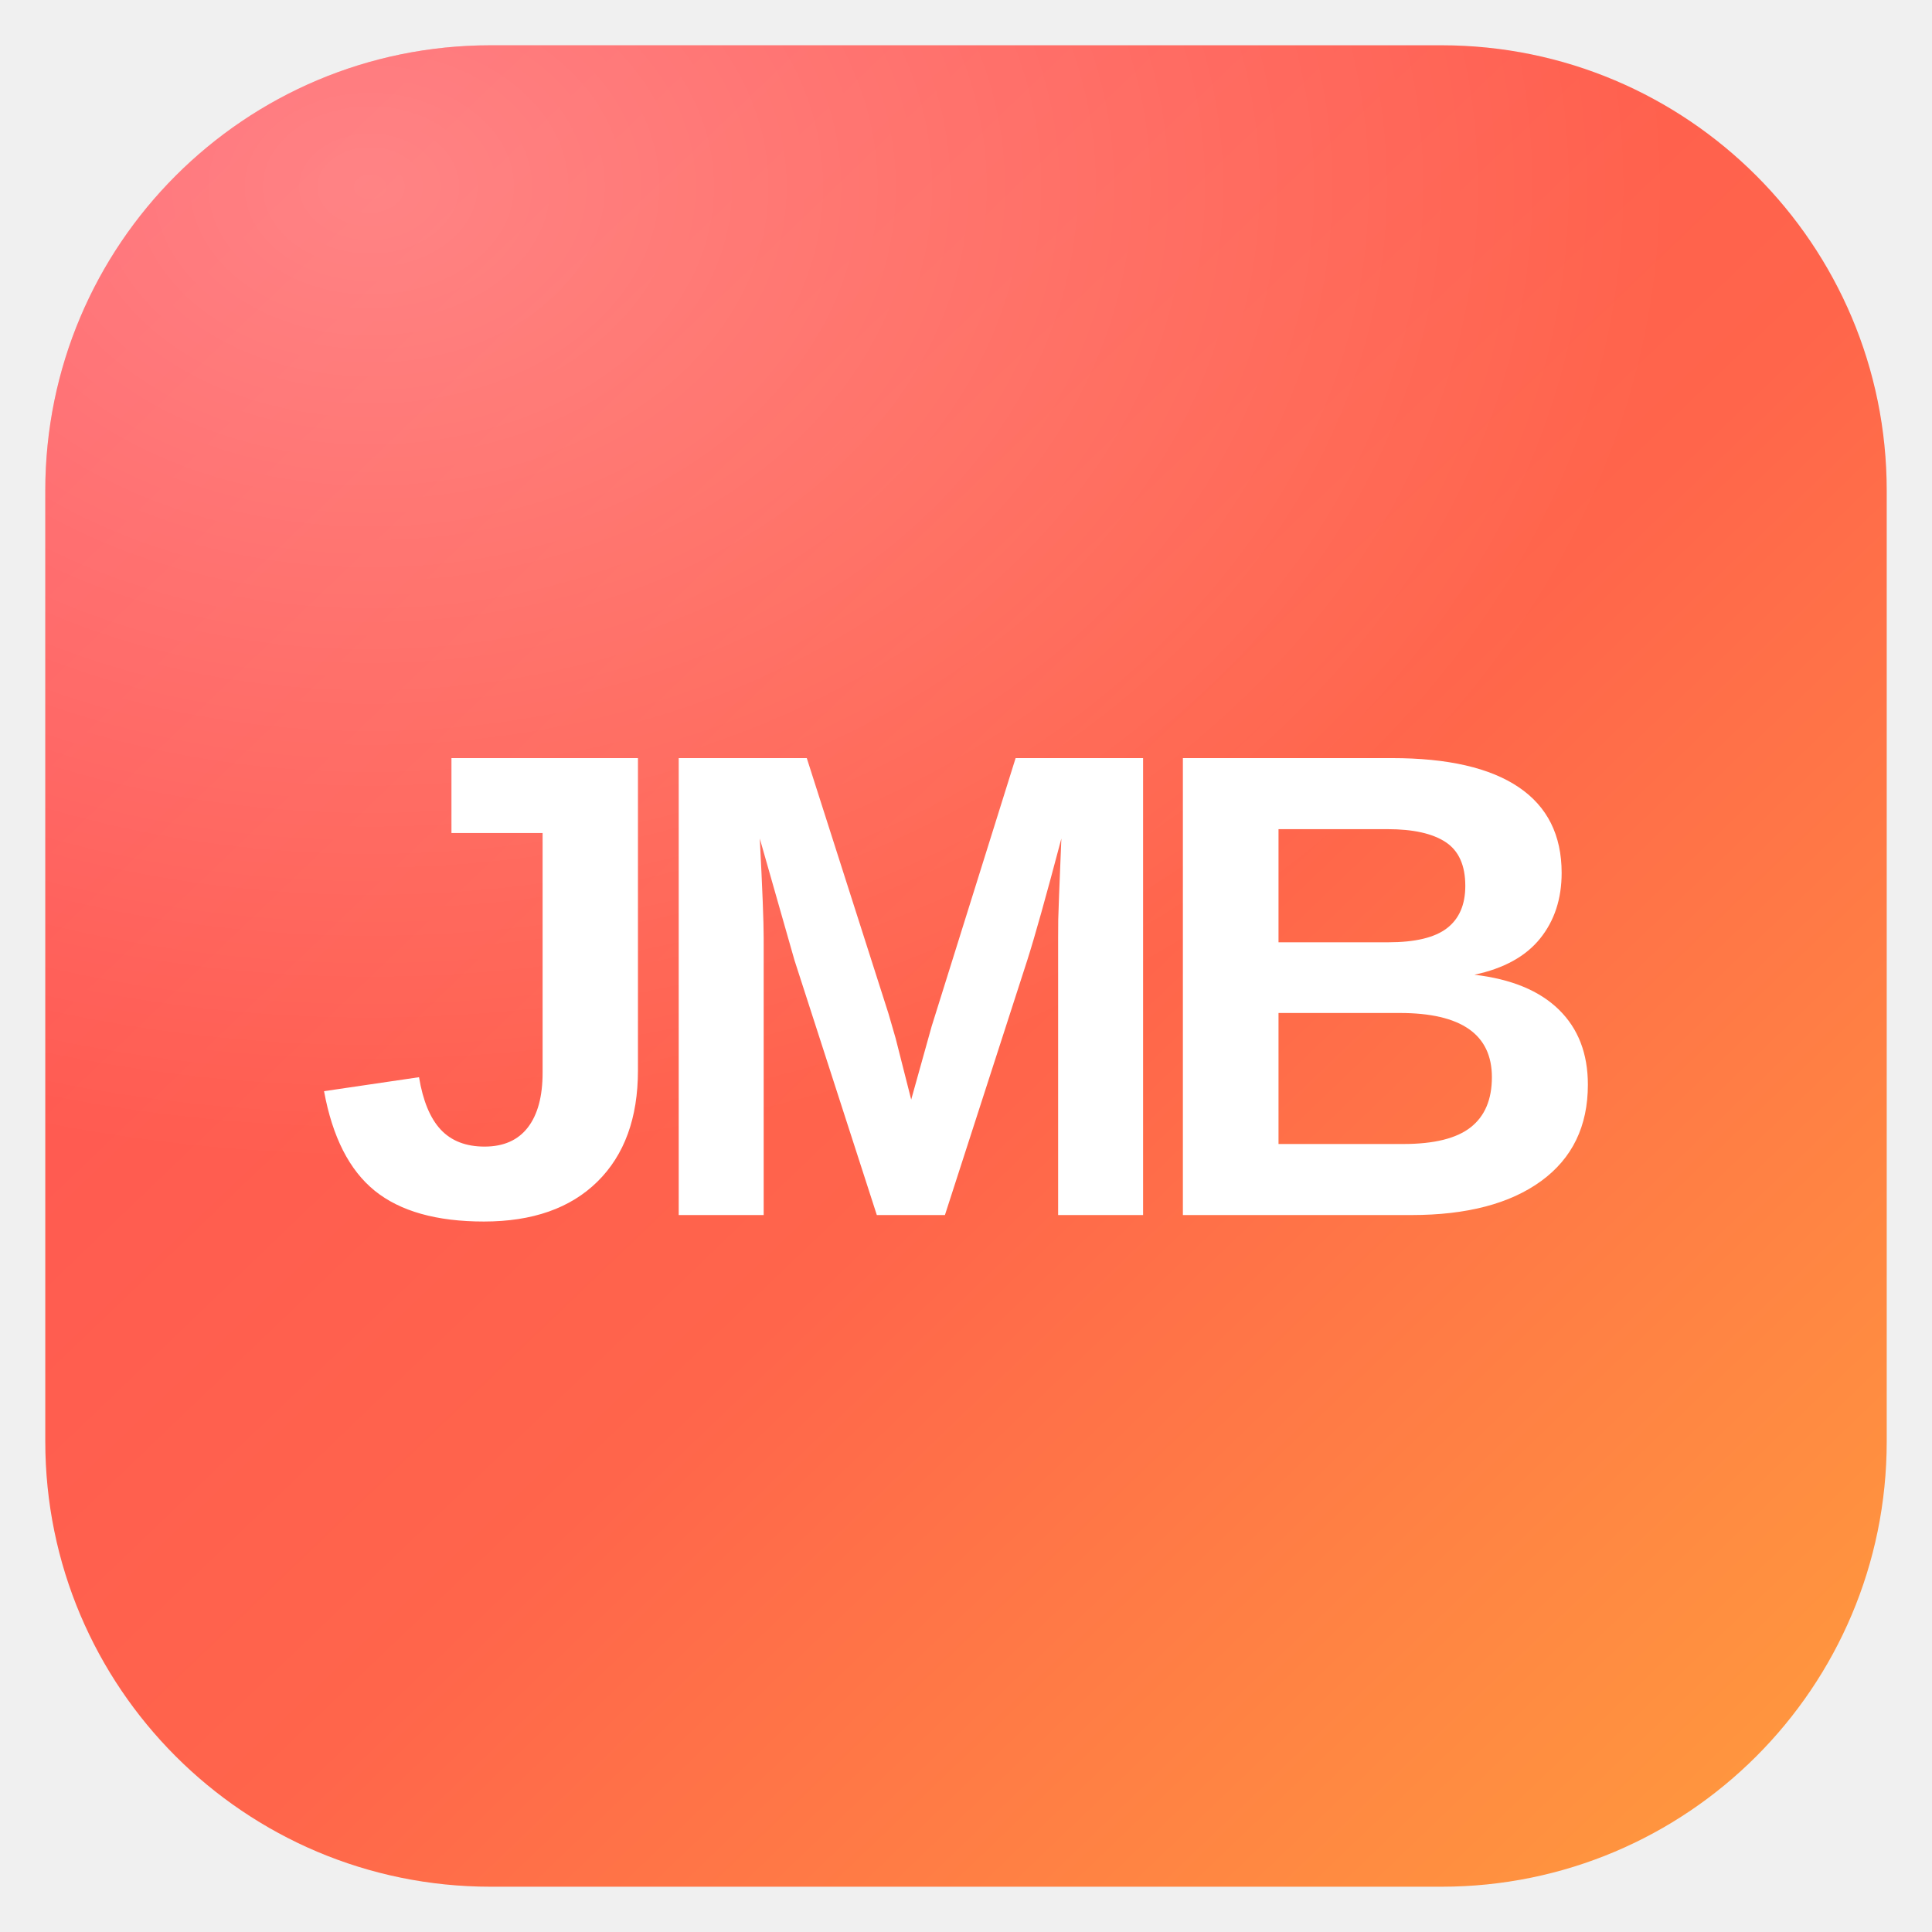
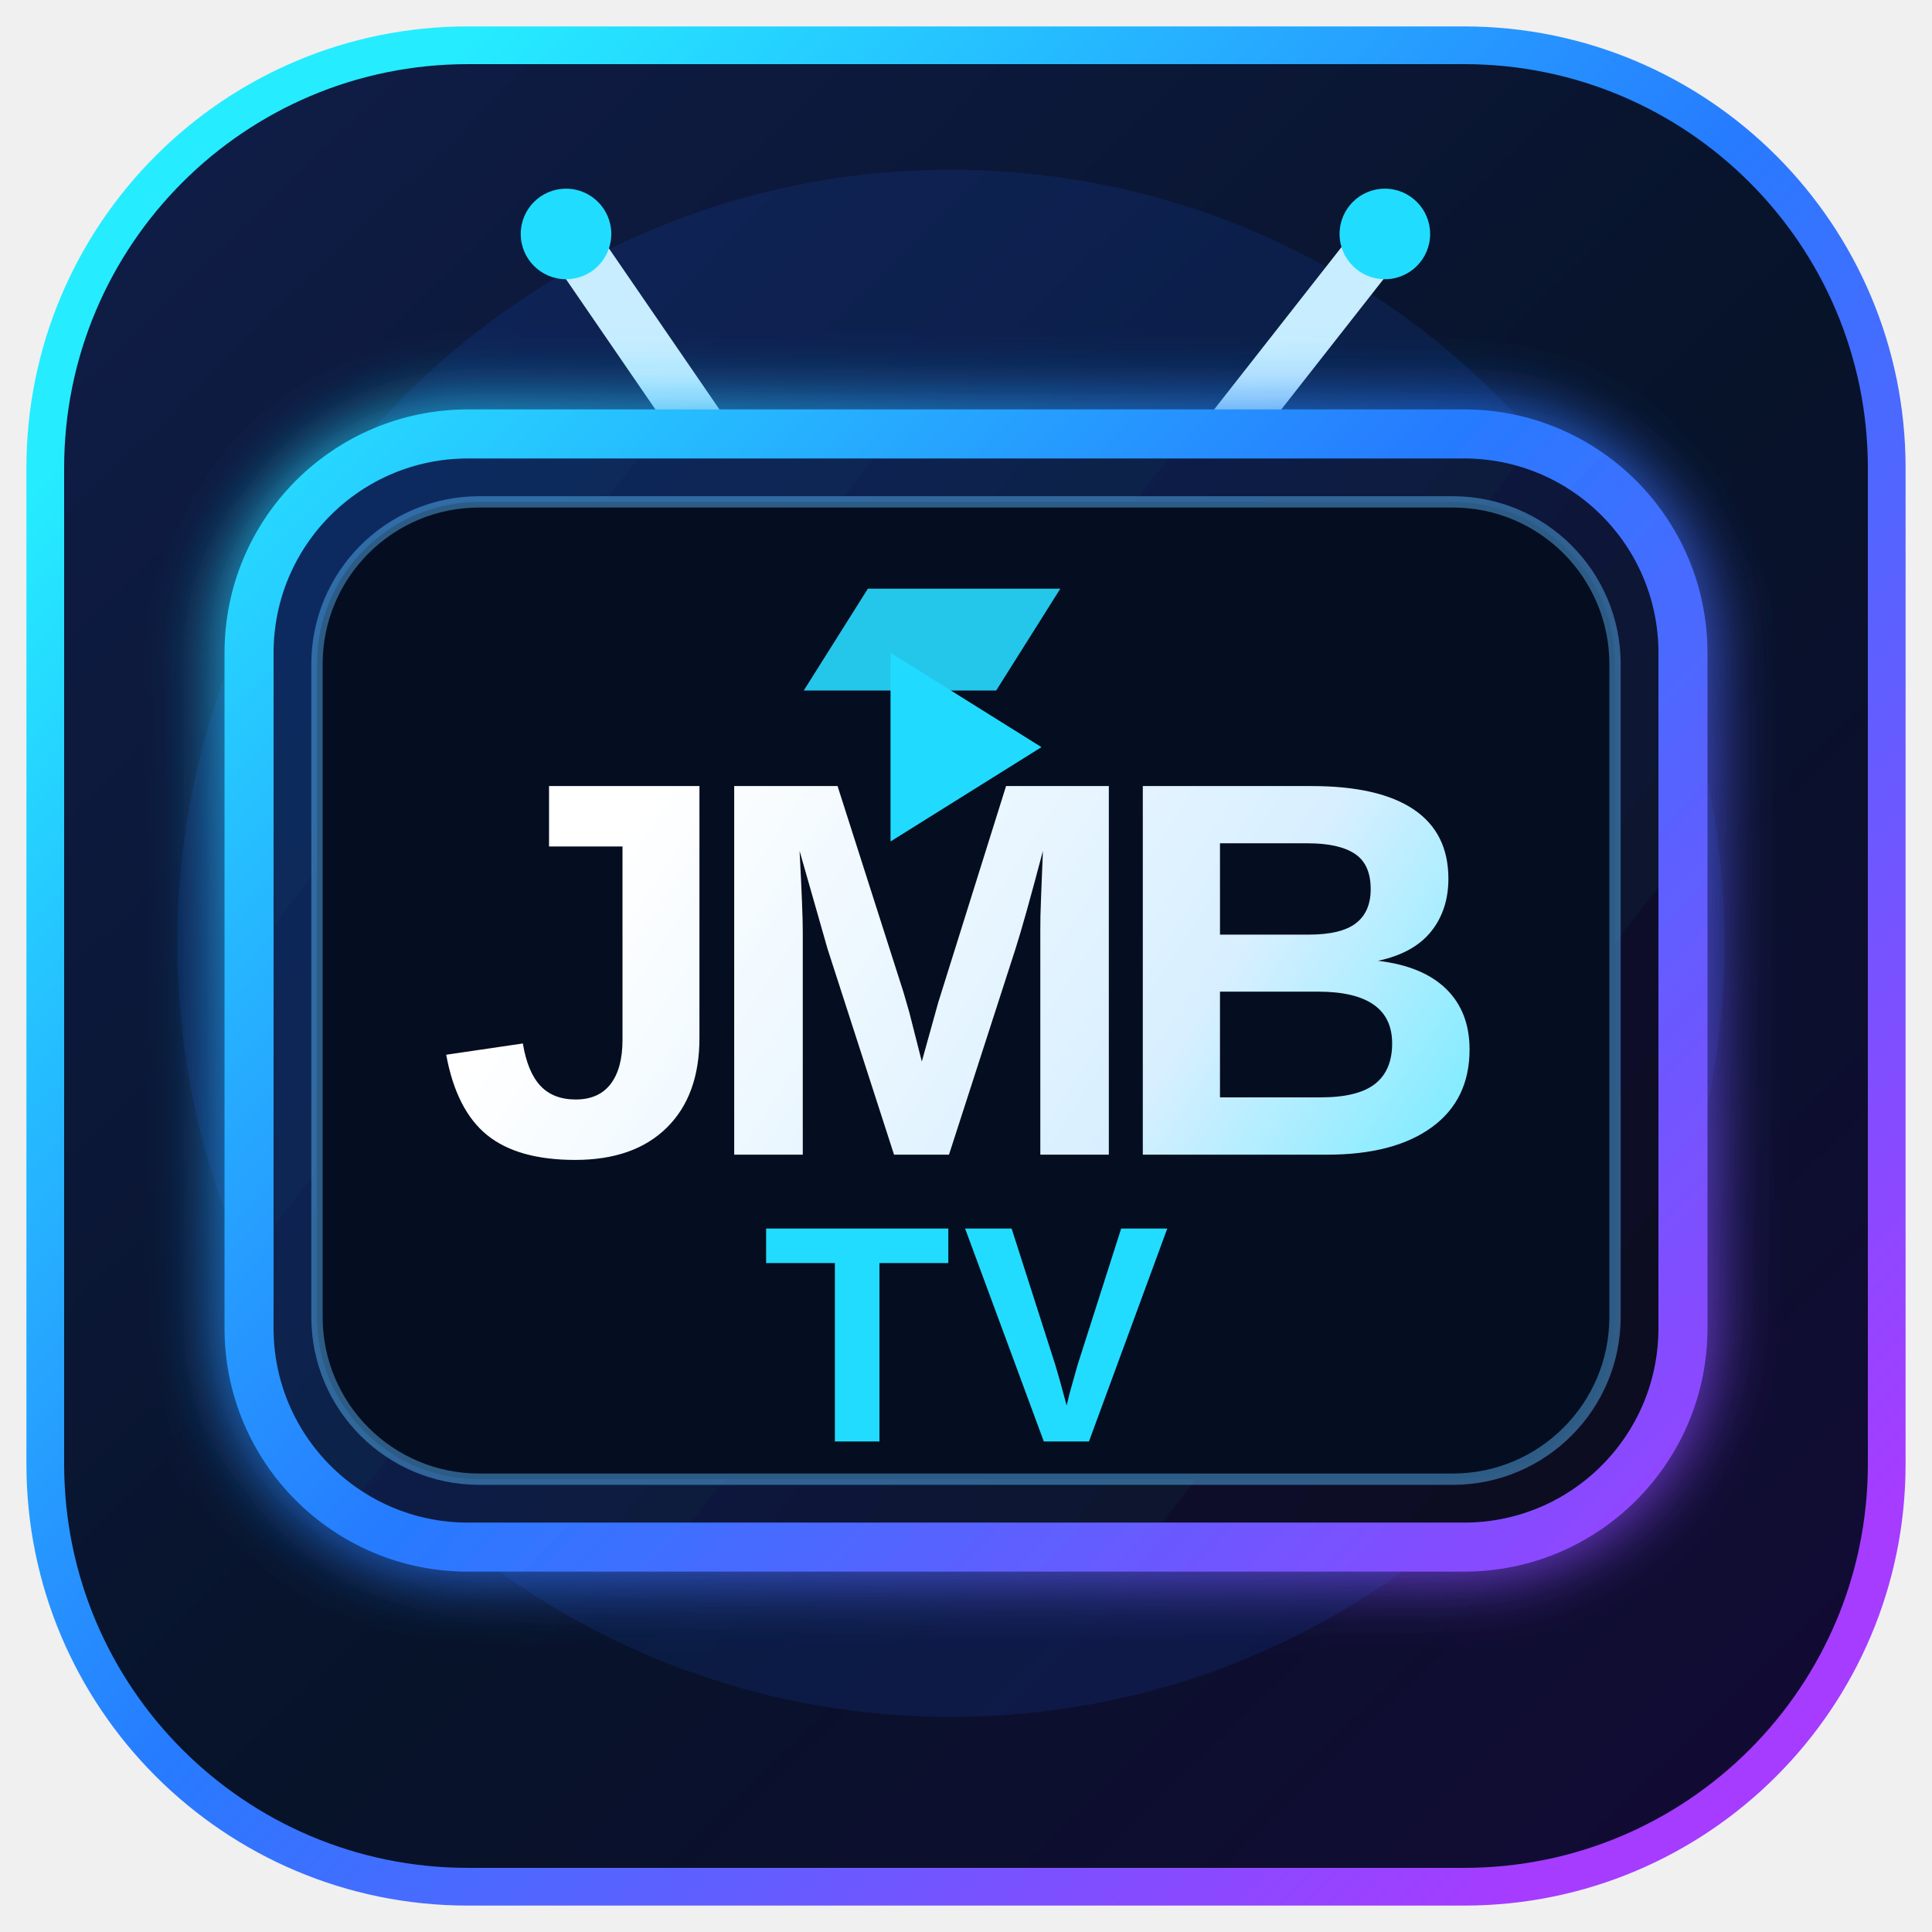
- <svg xmlns="http://www.w3.org/2000/svg" width="512" height="512" viewBox="0 0 512 512">
+ <svg xmlns="http://www.w3.org/2000/svg" width="512" height="512" viewBox="0 0 512 512" role="img" aria-labelledby="title desc">
  <defs>
-     <linearGradient id="g" x1="28" y1="18" x2="484" y2="494" gradientUnits="userSpaceOnUse">
-       <stop stop-color="#ff4f58" />
-       <stop offset=".55" stop-color="#ff654b" />
-       <stop offset="1" stop-color="#ff9b3d" />
+     <linearGradient id="bg" x1="28" y1="20" x2="486" y2="492" gradientUnits="userSpaceOnUse">
+       <stop stop-color="#101d48" />
+       <stop offset=".55" stop-color="#071329" />
+       <stop offset="1" stop-color="#130a35" />
    </linearGradient>
-     <radialGradient id="s" cx="0" cy="0" r="1" gradientTransform="matrix(340 0 0 260 100 48)" gradientUnits="userSpaceOnUse">
-       <stop stop-color="#fff" stop-opacity=".28" />
-       <stop offset="1" stop-color="#fff" stop-opacity="0" />
-     </radialGradient>
+     <linearGradient id="edge" x1="62" y1="75" x2="450" y2="450" gradientUnits="userSpaceOnUse">
+       <stop stop-color="#25ecff" />
+       <stop offset=".48" stop-color="#267bff" />
+       <stop offset="1" stop-color="#a53cff" />
+     </linearGradient>
+     <linearGradient id="tv" x1="100" y1="140" x2="420" y2="390" gradientUnits="userSpaceOnUse">
+       <stop stop-color="#0e2c60" />
+       <stop offset="1" stop-color="#080b20" />
+     </linearGradient>
+     <linearGradient id="txt" x1="150" y1="245" x2="370" y2="390" gradientUnits="userSpaceOnUse">
+       <stop stop-color="#fff" />
+       <stop offset=".58" stop-color="#d8efff" />
+       <stop offset="1" stop-color="#55eaff" />
+     </linearGradient>
+     <filter id="glow" x="-50%" y="-50%" width="200%" height="200%">
+       <feGaussianBlur stdDeviation="9" result="b" />
+       <feMerge>
+         <feMergeNode in="b" />
+         <feMergeNode in="SourceGraphic" />
+       </feMerge>
+     </filter>
  </defs>
-   <rect x="12" y="12" width="488" height="488" rx="118" fill="url(#g)" />
-   <rect x="12" y="12" width="488" height="488" rx="118" fill="url(#s)" />
-   <text x="256" y="322" text-anchor="middle" fill="#fff" font-family="Arial,Helvetica,sans-serif" font-size="176" font-weight="900" letter-spacing="-13">JMB</text>
+   <rect x="12" y="12" width="488" height="488" rx="112" fill="url(#bg)" stroke="url(#edge)" stroke-width="10" />
+   <circle cx="252" cy="250" r="205" fill="#1966ff" opacity=".12" />
+   <path d="M188 117 153 66M324 117l40-51" fill="none" stroke="#c7edff" stroke-width="14" stroke-linecap="round" />
+   <circle cx="150" cy="62" r="12" fill="#20ddff" />
+   <circle cx="367" cy="62" r="12" fill="#20ddff" />
+   <rect x="66" y="115" width="380" height="295" rx="58" fill="url(#tv)" stroke="url(#edge)" stroke-width="13" filter="url(#glow)" />
+   <rect x="84" y="133" width="344" height="259" rx="43" fill="#050d20" stroke="#5cbdff" stroke-opacity=".45" stroke-width="3" />
+   <path d="M230 156 281 156 264 183 213 183Z" fill="#28dcff" opacity=".9" />
+   <path d="M236 173 276 198 236 223Z" fill="#20dbff" />
+   <text x="256" y="306" text-anchor="middle" fill="url(#txt)" font-family="Arial,Helvetica,sans-serif" font-size="142" font-weight="900" letter-spacing="-10">JMB</text>
+   <text x="256" y="382" text-anchor="middle" fill="#22dcff" font-family="Arial,Helvetica,sans-serif" font-size="82" font-weight="900" letter-spacing="3">TV</text>
</svg>
